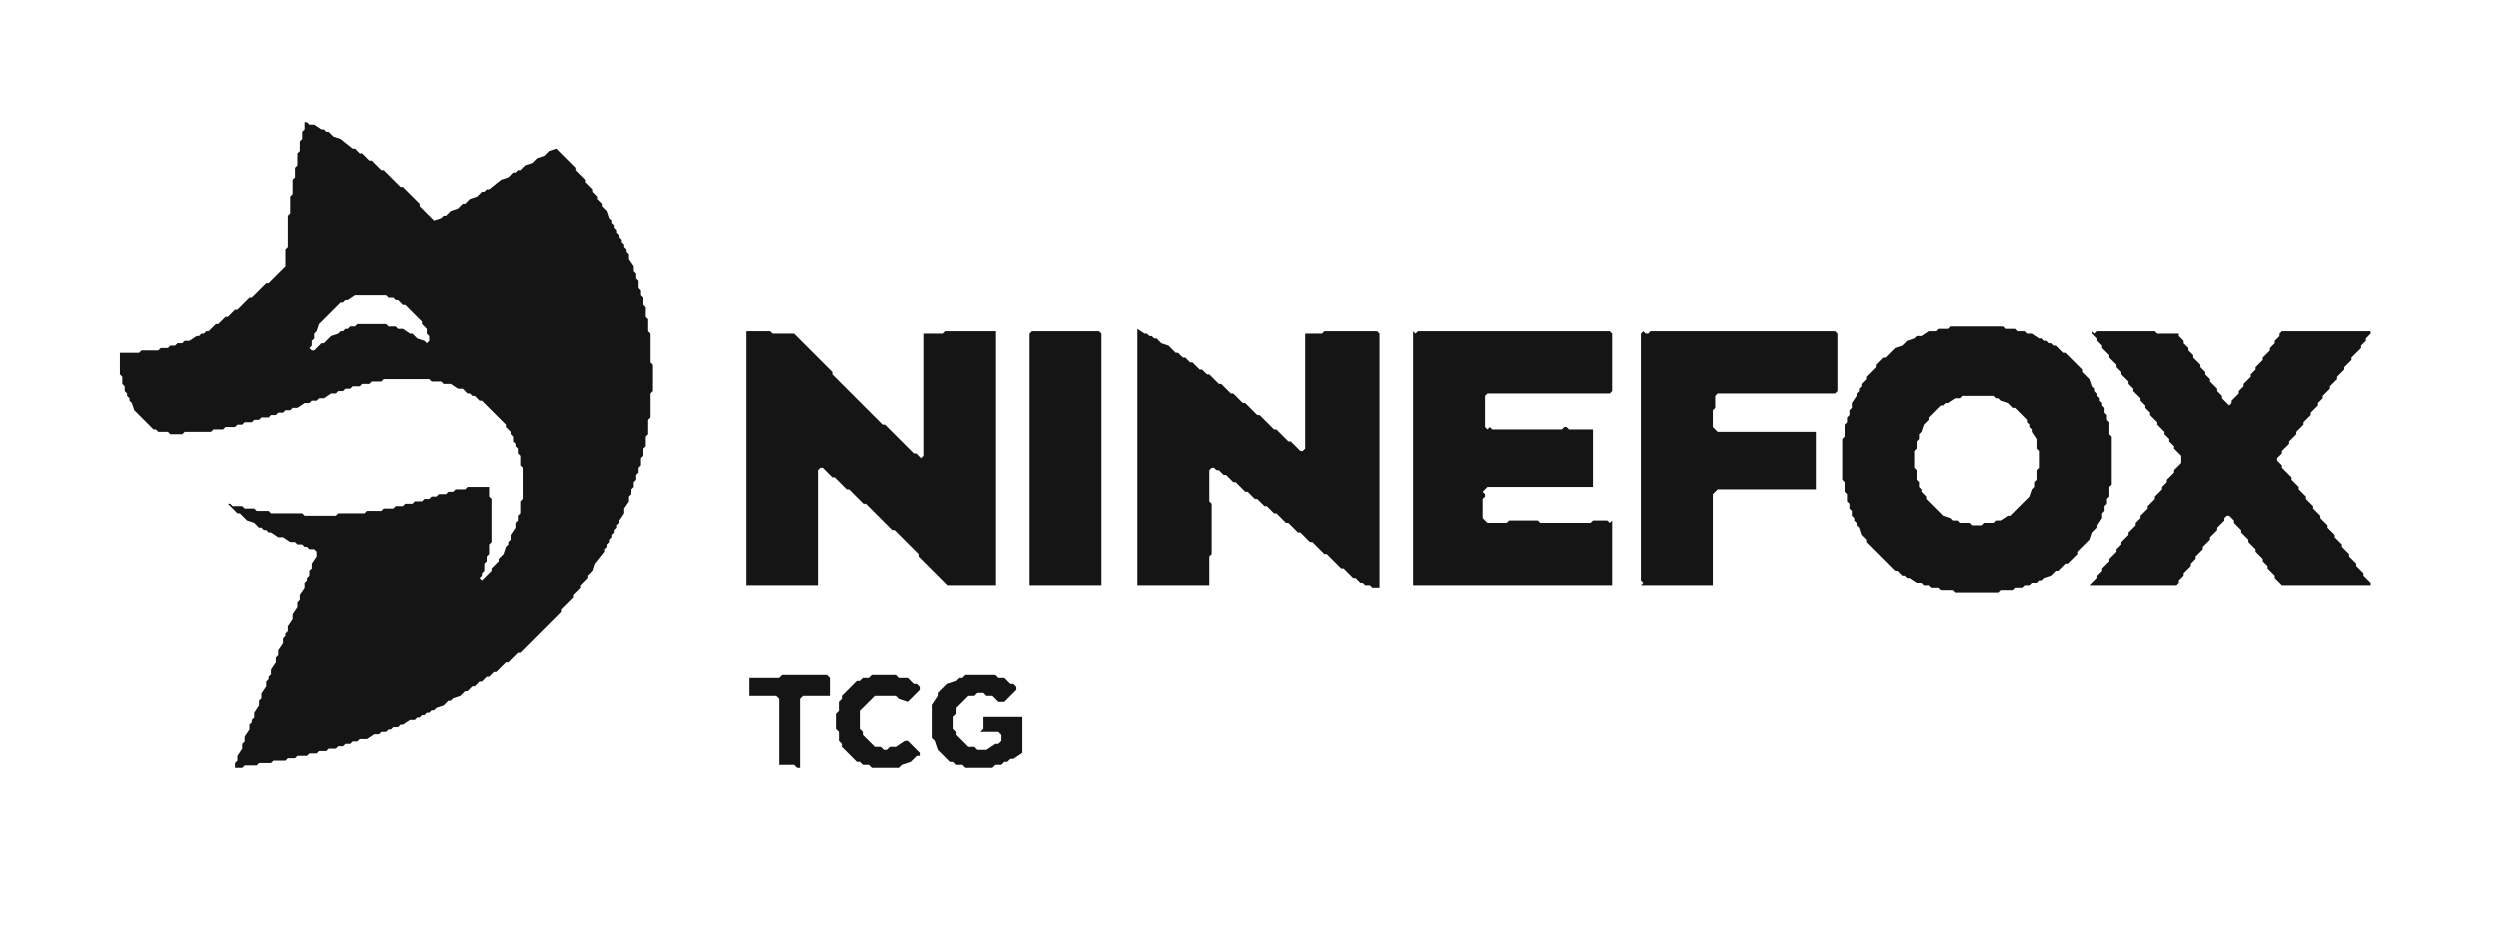
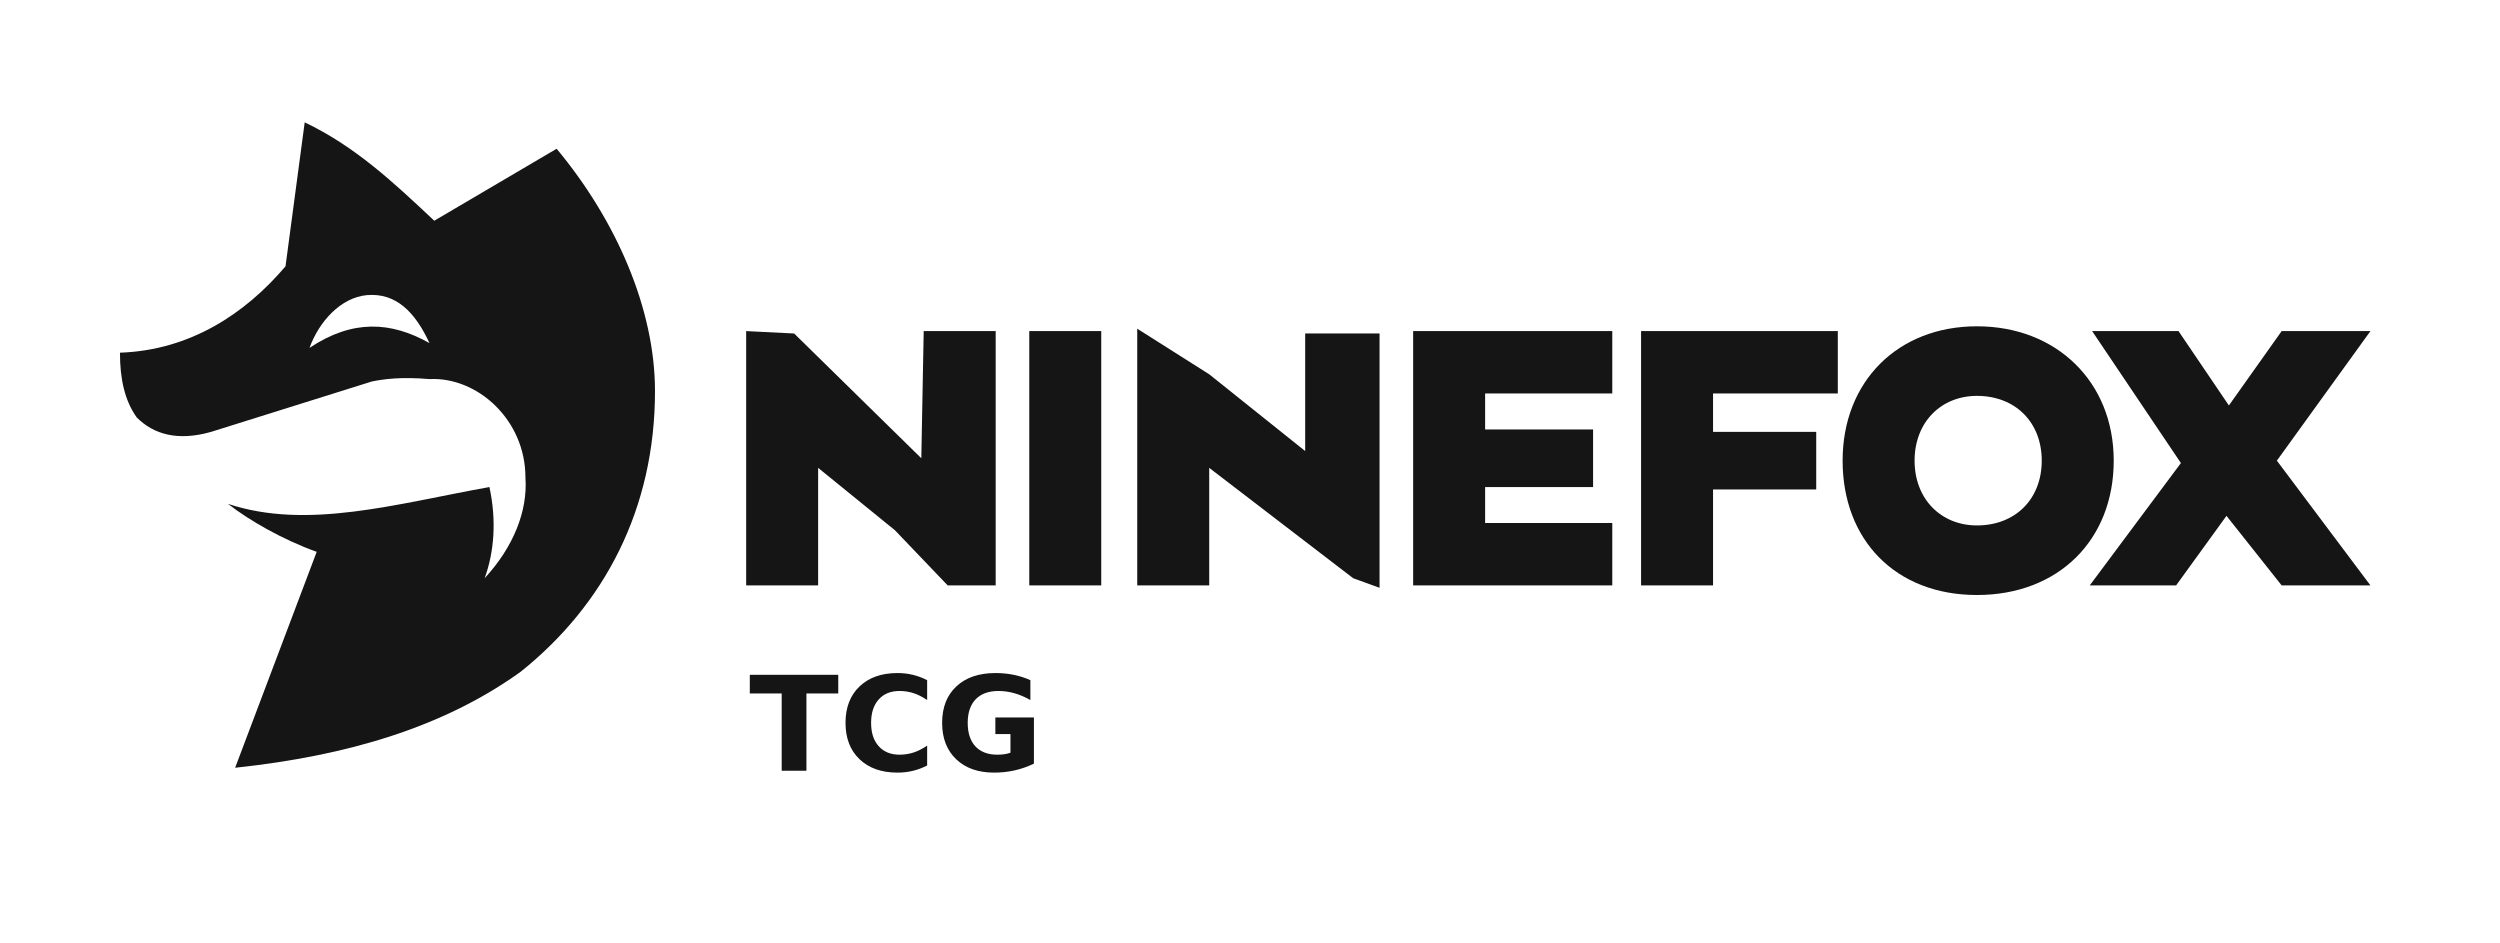
<svg xmlns="http://www.w3.org/2000/svg" width="1042" height="393" viewBox="0 0 1042 393" role="img" aria-label="ninefox-tcg-preta">
-   <path fill="#151515" fill-rule="evenodd" d="M184,14 L181,15 L179,17 L176,18 L174,20 L171,21 L169,23 L168,23 L167,24 L166,24 L164,26 L161,27 L156,31 L155,31 L154,32 L153,32 L151,34 L148,35 L146,37 L145,37 L143,39 L140,40 L138,42 L137,42 L136,43 L133,44 L127,38 L127,37 L120,30 L119,30 L112,23 L111,23 L107,19 L106,19 L103,16 L102,16 L100,14 L99,14 L94,10 L91,9 L89,7 L88,7 L87,6 L86,6 L83,4 L81,4 L80,3 L79,3 L79,6 L78,7 L78,10 L77,11 L77,15 L76,16 L76,21 L75,22 L75,26 L74,27 L74,33 L73,34 L73,41 L72,42 L72,55 L71,56 L71,63 L64,70 L63,70 L57,76 L56,76 L51,81 L50,81 L47,84 L46,84 L43,87 L42,87 L39,90 L38,90 L37,91 L36,91 L35,92 L34,92 L31,94 L29,94 L28,95 L26,95 L25,96 L23,96 L22,97 L19,97 L18,98 L11,98 L10,99 L2,99 L2,108 L3,109 L3,112 L4,113 L4,115 L5,116 L5,117 L6,118 L6,119 L7,120 L8,123 L16,131 L17,131 L18,132 L22,132 L23,133 L28,133 L29,132 L40,132 L41,131 L45,131 L46,130 L50,130 L51,129 L53,129 L54,128 L57,128 L58,127 L60,127 L61,126 L64,126 L65,125 L67,125 L68,124 L70,124 L71,123 L73,123 L74,122 L76,122 L79,120 L81,120 L82,119 L84,119 L85,118 L87,118 L90,116 L92,116 L93,115 L95,115 L96,114 L98,114 L99,113 L102,113 L103,112 L106,112 L107,111 L111,111 L112,110 L131,110 L132,111 L136,111 L137,112 L140,112 L143,114 L145,114 L147,116 L148,116 L149,117 L150,117 L152,119 L153,119 L163,129 L163,130 L165,132 L165,133 L166,134 L166,136 L167,137 L167,138 L168,139 L168,141 L169,142 L169,146 L170,147 L170,160 L169,161 L169,166 L168,167 L168,169 L167,170 L167,172 L165,175 L165,177 L164,178 L164,179 L163,180 L162,183 L160,185 L160,186 L157,189 L157,190 L154,193 L153,192 L153,191 L154,190 L154,187 L155,186 L155,184 L156,183 L156,179 L157,178 L157,160 L156,159 L156,155 L147,155 L146,156 L142,156 L141,157 L139,157 L138,158 L135,158 L134,159 L132,159 L131,160 L129,160 L128,161 L125,161 L124,162 L121,162 L120,163 L117,163 L116,164 L112,164 L111,165 L105,165 L104,166 L93,166 L92,167 L79,167 L78,166 L65,166 L64,165 L59,165 L58,164 L54,164 L53,163 L49,163 L48,162 L47,162 L51,166 L52,166 L55,169 L58,170 L60,172 L61,172 L62,173 L63,173 L64,174 L65,174 L68,176 L70,176 L73,178 L75,178 L76,179 L78,179 L79,180 L80,180 L81,181 L83,181 L84,182 L84,184 L82,187 L82,189 L81,190 L81,192 L80,193 L80,194 L79,195 L79,197 L77,200 L77,202 L76,203 L76,205 L74,208 L74,210 L72,213 L72,215 L71,216 L71,217 L70,218 L70,220 L68,223 L68,225 L67,226 L67,228 L65,231 L65,233 L64,234 L64,235 L63,236 L63,238 L61,241 L61,243 L60,244 L60,246 L58,249 L58,251 L57,252 L57,253 L56,254 L56,256 L54,259 L54,261 L53,262 L53,264 L51,267 L51,269 L50,270 L50,272 L53,272 L54,271 L59,271 L60,270 L65,270 L66,269 L71,269 L72,268 L75,268 L76,267 L80,267 L81,266 L84,266 L85,265 L88,265 L89,264 L92,264 L93,263 L95,263 L96,262 L98,262 L99,261 L101,261 L102,260 L105,260 L108,258 L110,258 L111,257 L113,257 L114,256 L115,256 L116,255 L118,255 L119,254 L120,254 L123,252 L125,252 L126,251 L127,251 L128,250 L129,250 L130,249 L131,249 L132,248 L133,248 L134,247 L137,246 L139,244 L140,244 L141,243 L144,242 L146,240 L147,240 L149,238 L150,238 L152,236 L153,236 L155,234 L156,234 L158,232 L159,232 L163,228 L164,228 L168,224 L169,224 L186,207 L186,206 L191,201 L191,200 L194,197 L194,196 L197,193 L197,192 L199,190 L200,187 L204,182 L204,181 L205,180 L205,179 L206,178 L206,177 L207,176 L207,175 L208,174 L208,173 L209,172 L209,171 L210,170 L210,169 L212,166 L212,164 L214,161 L214,159 L215,158 L215,156 L216,155 L216,153 L217,152 L217,150 L218,149 L218,147 L219,146 L219,143 L220,142 L220,139 L221,138 L221,134 L222,133 L222,127 L223,126 L223,116 L224,115 L224,104 L223,103 L223,91 L222,90 L222,85 L221,84 L221,80 L220,79 L220,76 L219,75 L219,73 L218,72 L218,69 L217,68 L217,66 L216,65 L216,63 L214,60 L214,58 L213,57 L213,56 L212,55 L212,54 L211,53 L211,52 L210,51 L210,50 L209,49 L209,48 L208,47 L208,46 L207,45 L207,44 L206,43 L205,40 L203,38 L203,37 L201,35 L201,34 L199,32 L199,31 L196,28 L196,27 L192,23 L192,22 Z M152,193 L153,192 L154,193 L153,194 Z M81,97 L82,96 L82,94 L83,93 L83,91 L84,90 L85,87 L94,78 L95,78 L96,77 L97,77 L100,75 L113,75 L114,76 L116,76 L117,77 L118,77 L120,79 L121,79 L128,86 L128,87 L130,89 L130,91 L131,92 L131,94 L130,95 L129,94 L126,93 L124,91 L123,91 L120,89 L118,89 L117,88 L114,88 L113,87 L101,87 L100,88 L98,88 L97,89 L96,89 L95,90 L94,90 L93,91 L90,92 L87,95 L86,95 L83,98 L82,98 Z" transform="translate(48 48)" />
-   <path fill="#151515" fill-rule="evenodd" d="M566,6 L566,7 L568,9 L568,10 L570,12 L570,13 L573,16 L573,17 L576,20 L576,21 L578,23 L578,24 L581,27 L581,28 L583,30 L583,31 L586,34 L586,35 L588,37 L588,38 L590,40 L590,41 L593,44 L593,45 L596,48 L596,49 L598,51 L598,52 L600,54 L600,55 L603,58 L603,61 L600,64 L600,65 L597,68 L597,69 L595,71 L595,72 L592,75 L592,76 L589,79 L589,80 L586,83 L586,84 L584,86 L584,87 L581,90 L581,91 L578,94 L578,95 L576,97 L576,98 L573,101 L573,102 L570,105 L570,106 L568,108 L568,109 L565,112 L601,112 L602,111 L602,110 L604,108 L604,107 L607,104 L607,103 L609,101 L609,100 L612,97 L612,96 L615,93 L615,92 L618,89 L618,88 L621,85 L621,84 L622,83 L623,83 L625,85 L625,86 L628,89 L628,90 L631,93 L631,94 L634,97 L634,98 L637,101 L637,102 L639,104 L639,105 L642,108 L642,109 L645,112 L682,112 L682,111 L679,108 L679,107 L676,104 L676,103 L673,100 L673,99 L670,96 L670,95 L667,92 L667,91 L664,88 L664,87 L661,84 L661,83 L658,80 L658,79 L655,76 L655,75 L652,72 L652,71 L649,68 L649,67 L645,63 L645,62 L643,60 L643,59 L645,57 L645,56 L648,53 L648,52 L651,49 L651,48 L654,45 L654,44 L657,41 L657,40 L660,37 L660,36 L662,34 L662,33 L665,30 L665,29 L668,26 L668,25 L671,22 L671,21 L674,18 L674,17 L678,13 L678,12 L680,10 L680,9 L682,7 L682,6 L645,6 L644,7 L644,8 L642,10 L642,11 L640,13 L640,14 L637,17 L637,18 L634,21 L634,22 L632,24 L632,25 L629,28 L629,29 L627,31 L627,32 L624,35 L624,36 L623,37 L620,34 L620,33 L618,31 L618,30 L615,27 L615,26 L613,24 L613,23 L611,21 L611,20 L608,17 L608,16 L606,14 L606,13 L604,11 L604,10 L602,8 L602,7 L593,7 L592,6 L568,6 L567,7 Z M459,6 L382,6 L381,7 L380,7 L379,6 L378,7 L378,110 L379,111 L378,112 L408,112 L408,74 L410,72 L451,72 L451,48 L410,48 L408,46 L408,39 L409,38 L409,33 L410,32 L459,32 L460,31 L460,7 Z M283,6 L283,112 L366,112 L366,85 L365,86 L364,85 L358,85 L357,86 L336,86 L335,85 L323,85 L322,86 L314,86 L312,84 L312,76 L313,75 L313,74 L312,73 L314,71 L358,71 L358,47 L348,47 L347,46 L346,46 L345,47 L316,47 L315,46 L314,47 L313,46 L313,33 L314,32 L365,32 L366,31 L366,7 L365,6 L285,6 L284,7 Z M124,6 L123,7 L123,112 L153,112 L153,7 L152,6 Z M5,6 L5,112 L35,112 L35,64 L36,63 L37,63 L41,67 L42,67 L47,72 L48,72 L54,78 L55,78 L66,89 L67,89 L77,99 L77,100 L89,112 L109,112 L109,6 L88,6 L87,7 L79,7 L79,58 L78,59 L76,57 L75,57 L63,45 L62,45 L41,24 L41,23 L25,7 L16,7 L15,6 Z M168,5 L168,112 L198,112 L198,100 L199,99 L199,78 L198,77 L198,64 L199,63 L200,63 L201,64 L202,64 L204,66 L205,66 L208,69 L209,69 L213,73 L214,73 L217,76 L218,76 L221,79 L222,79 L225,82 L226,82 L230,86 L231,86 L235,90 L236,90 L240,94 L241,94 L246,99 L247,99 L253,105 L254,105 L258,109 L259,109 L261,111 L262,111 L263,112 L265,112 L266,113 L269,113 L269,7 L268,6 L246,6 L245,7 L238,7 L238,55 L237,56 L236,56 L232,52 L231,52 L226,47 L225,47 L219,41 L218,41 L213,36 L212,36 L208,32 L207,32 L203,28 L202,28 L198,24 L197,24 L195,22 L194,22 L191,19 L190,19 L188,17 L187,17 L185,15 L184,15 L181,12 L178,11 L176,9 L175,9 L174,8 L173,8 L172,7 L171,7 Z M498,6 L495,8 L493,8 L492,9 L489,10 L487,12 L484,13 L480,17 L479,17 L476,20 L476,21 L472,25 L472,26 L470,28 L470,29 L469,30 L469,31 L468,32 L468,33 L466,36 L466,38 L465,39 L465,41 L464,42 L464,44 L463,45 L463,50 L462,51 L462,68 L463,69 L463,73 L464,74 L464,77 L465,78 L465,80 L466,81 L466,83 L467,84 L467,85 L468,86 L468,87 L469,88 L470,91 L472,93 L472,94 L484,106 L485,106 L487,108 L488,108 L489,109 L490,109 L493,111 L495,111 L496,112 L498,112 L499,113 L502,113 L503,114 L508,114 L509,115 L527,115 L528,114 L533,114 L534,113 L537,113 L538,112 L540,112 L541,111 L543,111 L544,110 L545,110 L546,109 L549,108 L551,106 L552,106 L555,103 L556,103 L560,99 L560,98 L565,93 L566,90 L568,88 L568,87 L570,84 L570,82 L571,81 L571,79 L572,78 L572,76 L573,75 L573,71 L574,70 L574,50 L573,49 L573,44 L572,43 L572,41 L571,40 L571,38 L570,37 L570,36 L569,35 L569,34 L568,33 L568,32 L567,31 L567,30 L566,29 L565,26 L562,23 L562,22 L555,15 L554,15 L551,12 L550,12 L549,11 L548,11 L547,10 L546,10 L545,9 L544,9 L541,7 L539,7 L538,6 L535,6 L534,5 L530,5 L529,4 L507,4 L506,5 L502,5 L501,6 Z M512,33 L525,33 L526,34 L527,34 L528,35 L531,36 L533,38 L534,38 L539,43 L539,44 L540,45 L540,46 L541,47 L541,48 L543,51 L543,55 L544,56 L544,63 L543,64 L543,68 L542,69 L542,71 L541,72 L540,75 L532,83 L531,83 L528,85 L526,85 L525,86 L521,86 L520,87 L516,87 L515,86 L511,86 L510,85 L508,85 L507,84 L504,83 L497,76 L497,75 L495,73 L495,72 L494,71 L494,69 L493,68 L493,64 L492,63 L492,56 L493,55 L493,52 L494,51 L494,49 L495,48 L496,45 L498,43 L498,42 L503,37 L504,37 L505,36 L506,36 L509,34 L511,34 Z" transform="translate(306 132)" />
-   <path fill="#151515" fill-rule="evenodd" d="M68,11 L68,12 L66,15 L66,26 L67,27 L68,30 L72,34 L73,34 L74,35 L76,35 L77,36 L86,36 L87,35 L89,35 L90,34 L91,34 L92,33 L93,33 L96,31 L96,19 L83,19 L83,23 L82,24 L88,24 L89,25 L89,27 L88,28 L87,28 L84,30 L81,30 L80,29 L78,29 L74,25 L74,24 L73,23 L73,19 L74,18 L74,16 L78,12 L80,12 L81,11 L83,11 L84,12 L86,12 L88,14 L90,14 L94,10 L94,9 L93,8 L92,8 L90,6 L88,6 L87,5 L77,5 L76,6 L75,6 L74,7 L71,8 Z M43,6 L42,7 L41,7 L36,12 L36,13 L35,14 L35,17 L34,18 L34,23 L35,24 L35,27 L36,28 L36,29 L41,34 L42,34 L43,35 L45,35 L46,36 L55,36 L56,35 L59,34 L61,32 L62,32 L62,31 L58,27 L57,27 L54,29 L52,29 L51,30 L50,30 L49,29 L47,29 L43,25 L43,24 L42,23 L42,17 L47,12 L54,12 L55,13 L58,14 L62,10 L62,9 L61,8 L60,8 L58,6 L55,6 L54,5 L46,5 L45,6 Z M5,6 L5,12 L14,12 L15,13 L15,35 L20,35 L21,36 L22,36 L22,13 L23,12 L32,12 L32,6 L31,5 L16,5 L15,6 Z" transform="translate(306 275) scale(1.25)" />
+   <path fill="#151515" fill-rule="evenodd" d="M79 3 C100 13 116 28 133 44 L184 14 C209 44 225 81 225 115 C225 164 204 204 169 232 C137 255 97 267 50 272 L84 182 C70 177 56 169 47 162 C80 173 117 162 156 155 C159 169 158 182 154 193 C166 180 172 165 171 151 C171 127 151 109 131 110 C119 109 112 110 107 111 L40 132 C26 136 16 133 9 126 C4 119 2 110 2 99 C31 98 54 83 71 63 Z M81 97 C85 86 94 76 105 75 C117 74 125 82 131 95 C115 86 99 85 81 97 Z" transform="translate(48 48)" />
+   <path fill="#151515" fill-rule="evenodd" d="M5 6 L25 7 L78 59 L79 6 H109 V112 H89 L67 89 L35 63 V112 H5 Z M123 6 H153 V112 H123 Z M168 5 L198 24 L238 56 V7 H269 V113 L258 109 L198 63 V112 H168 Z M283 6 H366 V32 H313 V47 H358 V71 H313 V86 H366 V112 H283 Z M378 6 H460 V32 H408 V48 H451 V72 H408 V112 H378 Z M518 4 C551 4 575 27 575 60 C575 93 552 116 518 116 C484 116 462 93 462 60 C462 27 485 4 518 4 Z M518 33 C503 33 492 44 492 60 C492 76 503 87 518 87 C534 87 545 76 545 60 C545 44 534 33 518 33 Z M566 6 H602 L623 37 L645 6 H682 L643 60 L682 112 H645 L622 83 L601 112 H565 L603 61 Z" transform="translate(306 132)" />
+   <path fill="#151515" fill-rule="evenodd" d="M5.214 5.0H34.707V11.237H24.097V37.0H15.845V11.237H5.214ZM64.349 35.242Q62.077 36.421 59.612 37.021Q57.147 37.622 54.468 37.622Q46.474 37.622 41.801 33.153Q37.129 28.684 37.129 21.032Q37.129 13.359 41.801 8.89Q46.474 4.421 54.468 4.421Q57.147 4.421 59.612 5.021Q62.077 5.622 64.349 6.8V13.423Q62.056 11.859 59.827 11.13Q57.597 10.401 55.133 10.401Q50.717 10.401 48.188 13.23Q45.659 16.06 45.659 21.032Q45.659 25.983 48.188 28.812Q50.717 31.642 55.133 31.642Q57.597 31.642 59.827 30.913Q62.056 30.184 64.349 28.62ZM99.95 34.621Q96.863 36.121 93.541 36.871Q90.219 37.622 86.683 37.622Q78.688 37.622 74.015 33.153Q69.343 28.684 69.343 21.032Q69.343 13.295 74.101 8.858Q78.859 4.421 87.133 4.421Q90.326 4.421 93.252 5.021Q96.177 5.622 98.771 6.8V13.423Q96.092 11.902 93.445 11.151Q90.798 10.401 88.14 10.401Q83.21 10.401 80.542 13.155Q77.873 15.91 77.873 21.032Q77.873 26.112 80.445 28.877Q83.017 31.642 87.754 31.642Q89.04 31.642 90.144 31.481Q91.248 31.32 92.127 30.977V24.762H87.09V19.232H99.95Z" transform="translate(306 275) scale(1.25)" />
</svg>
